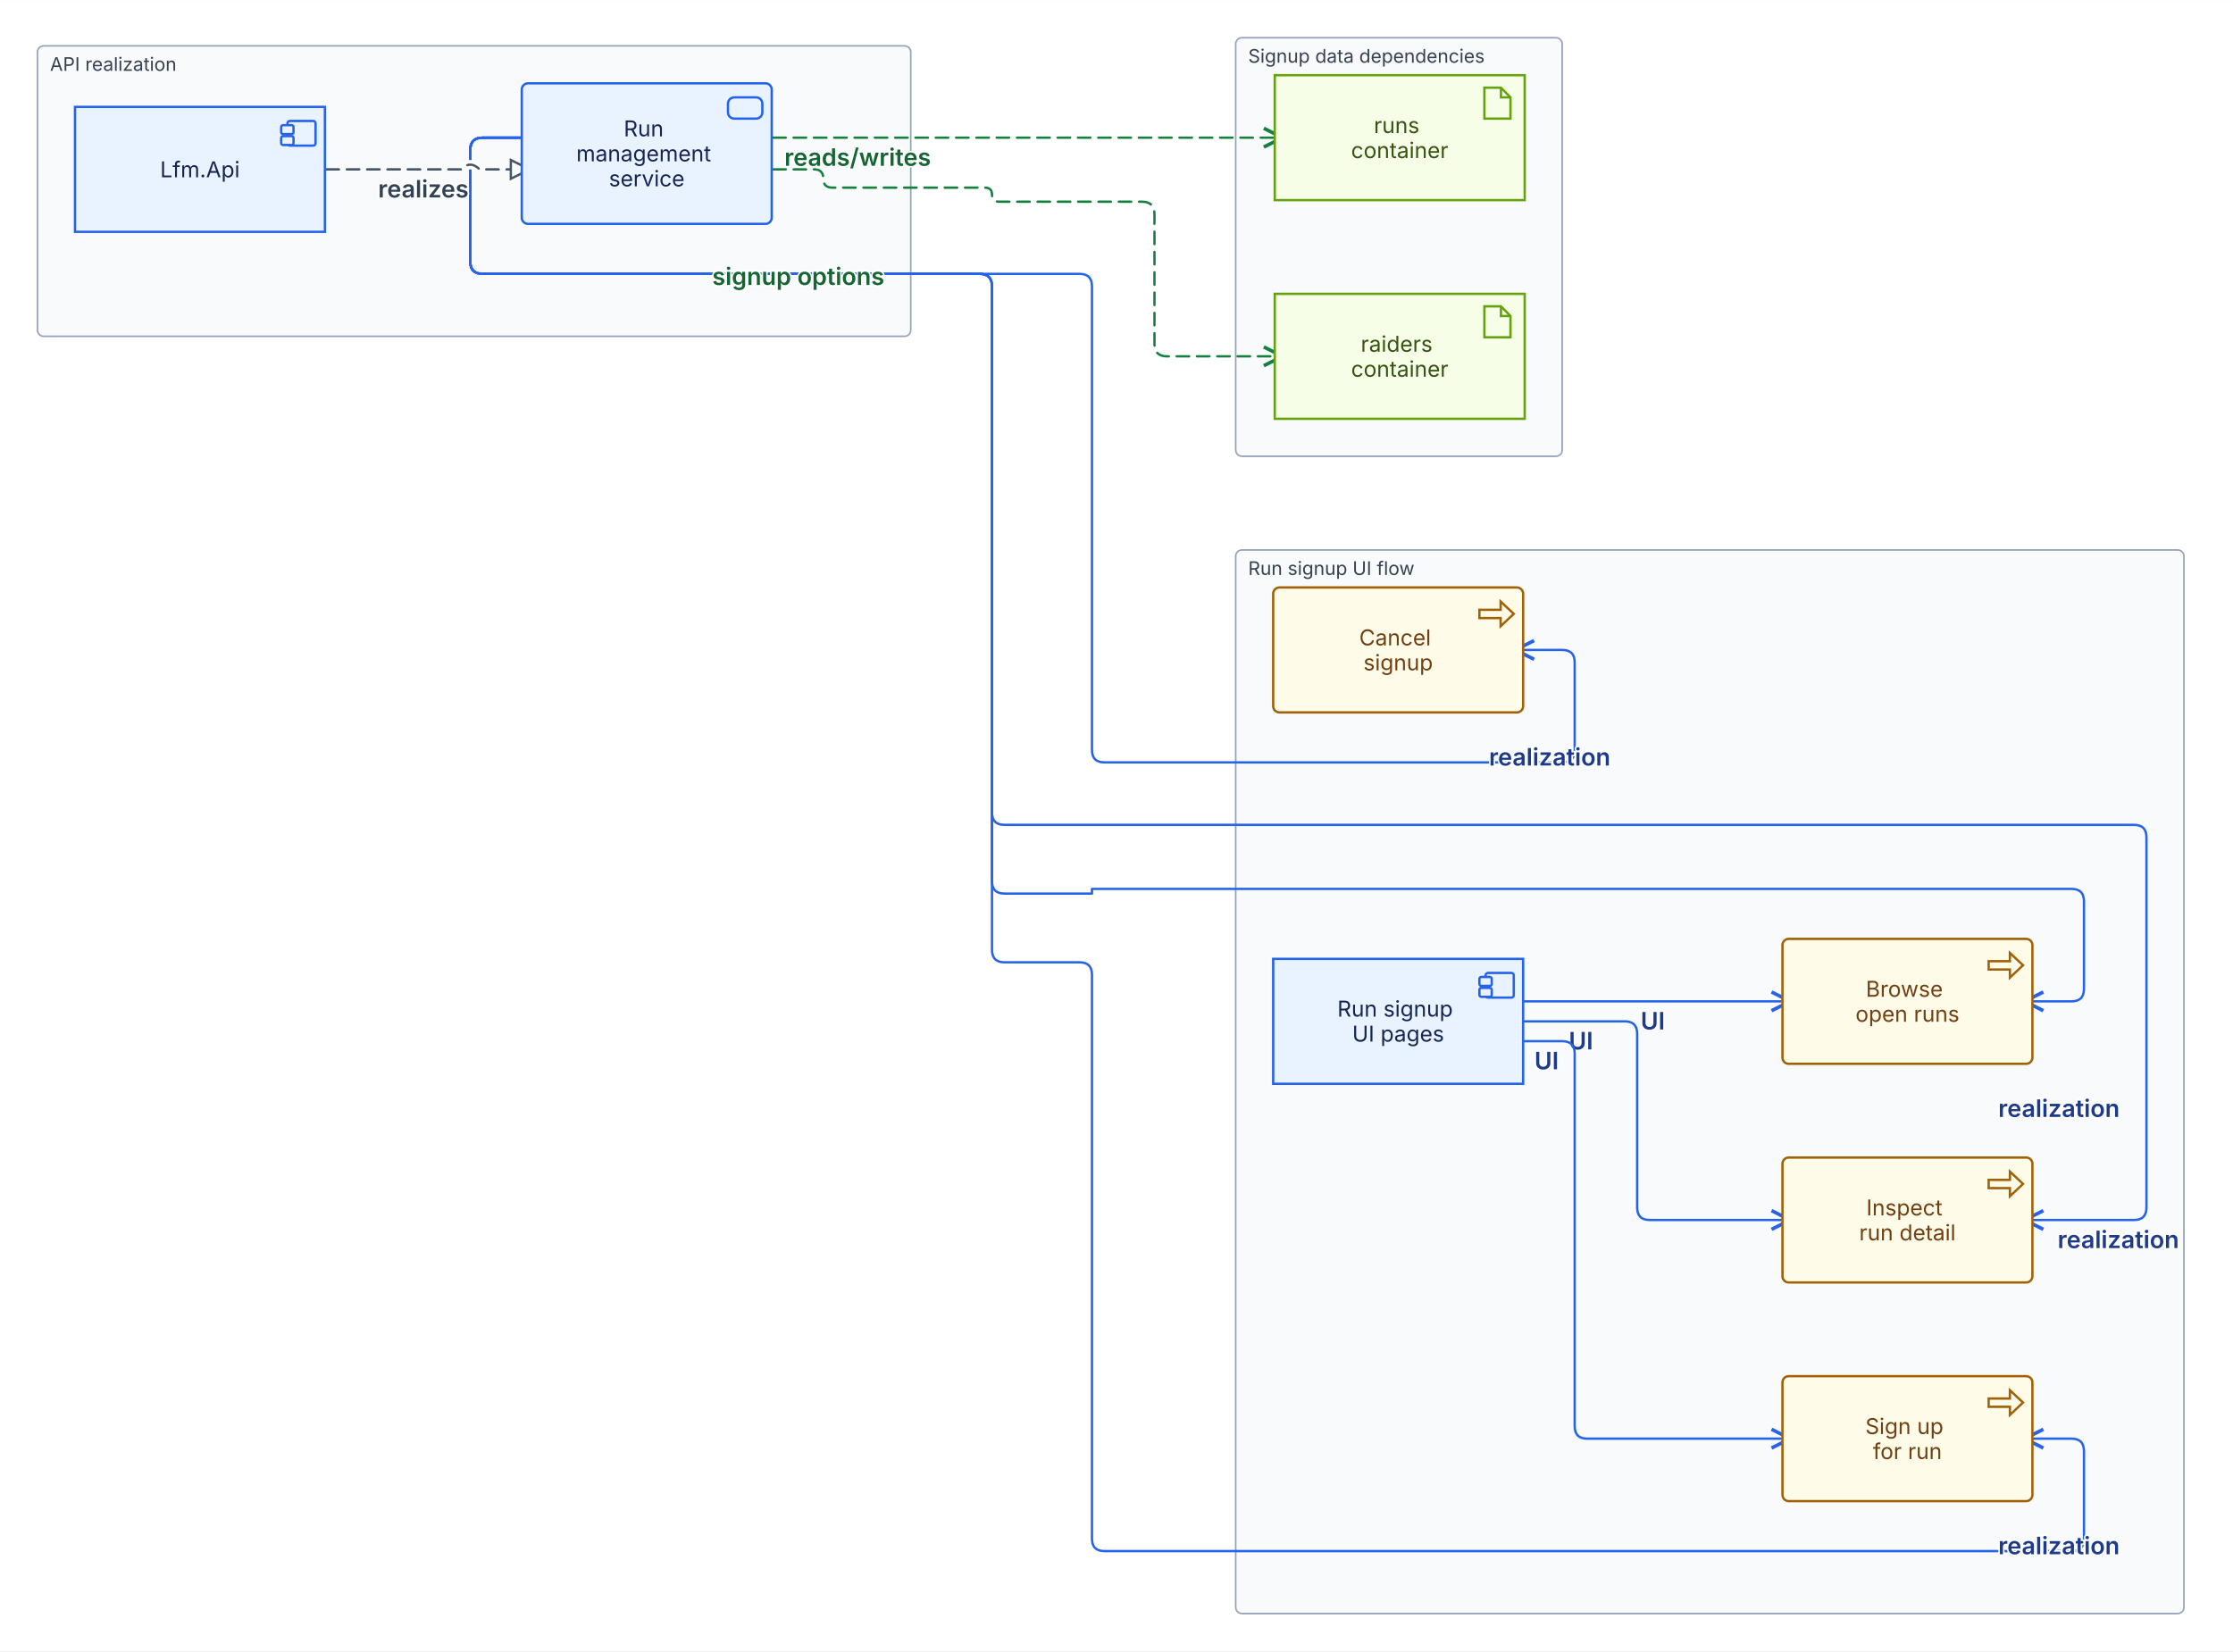
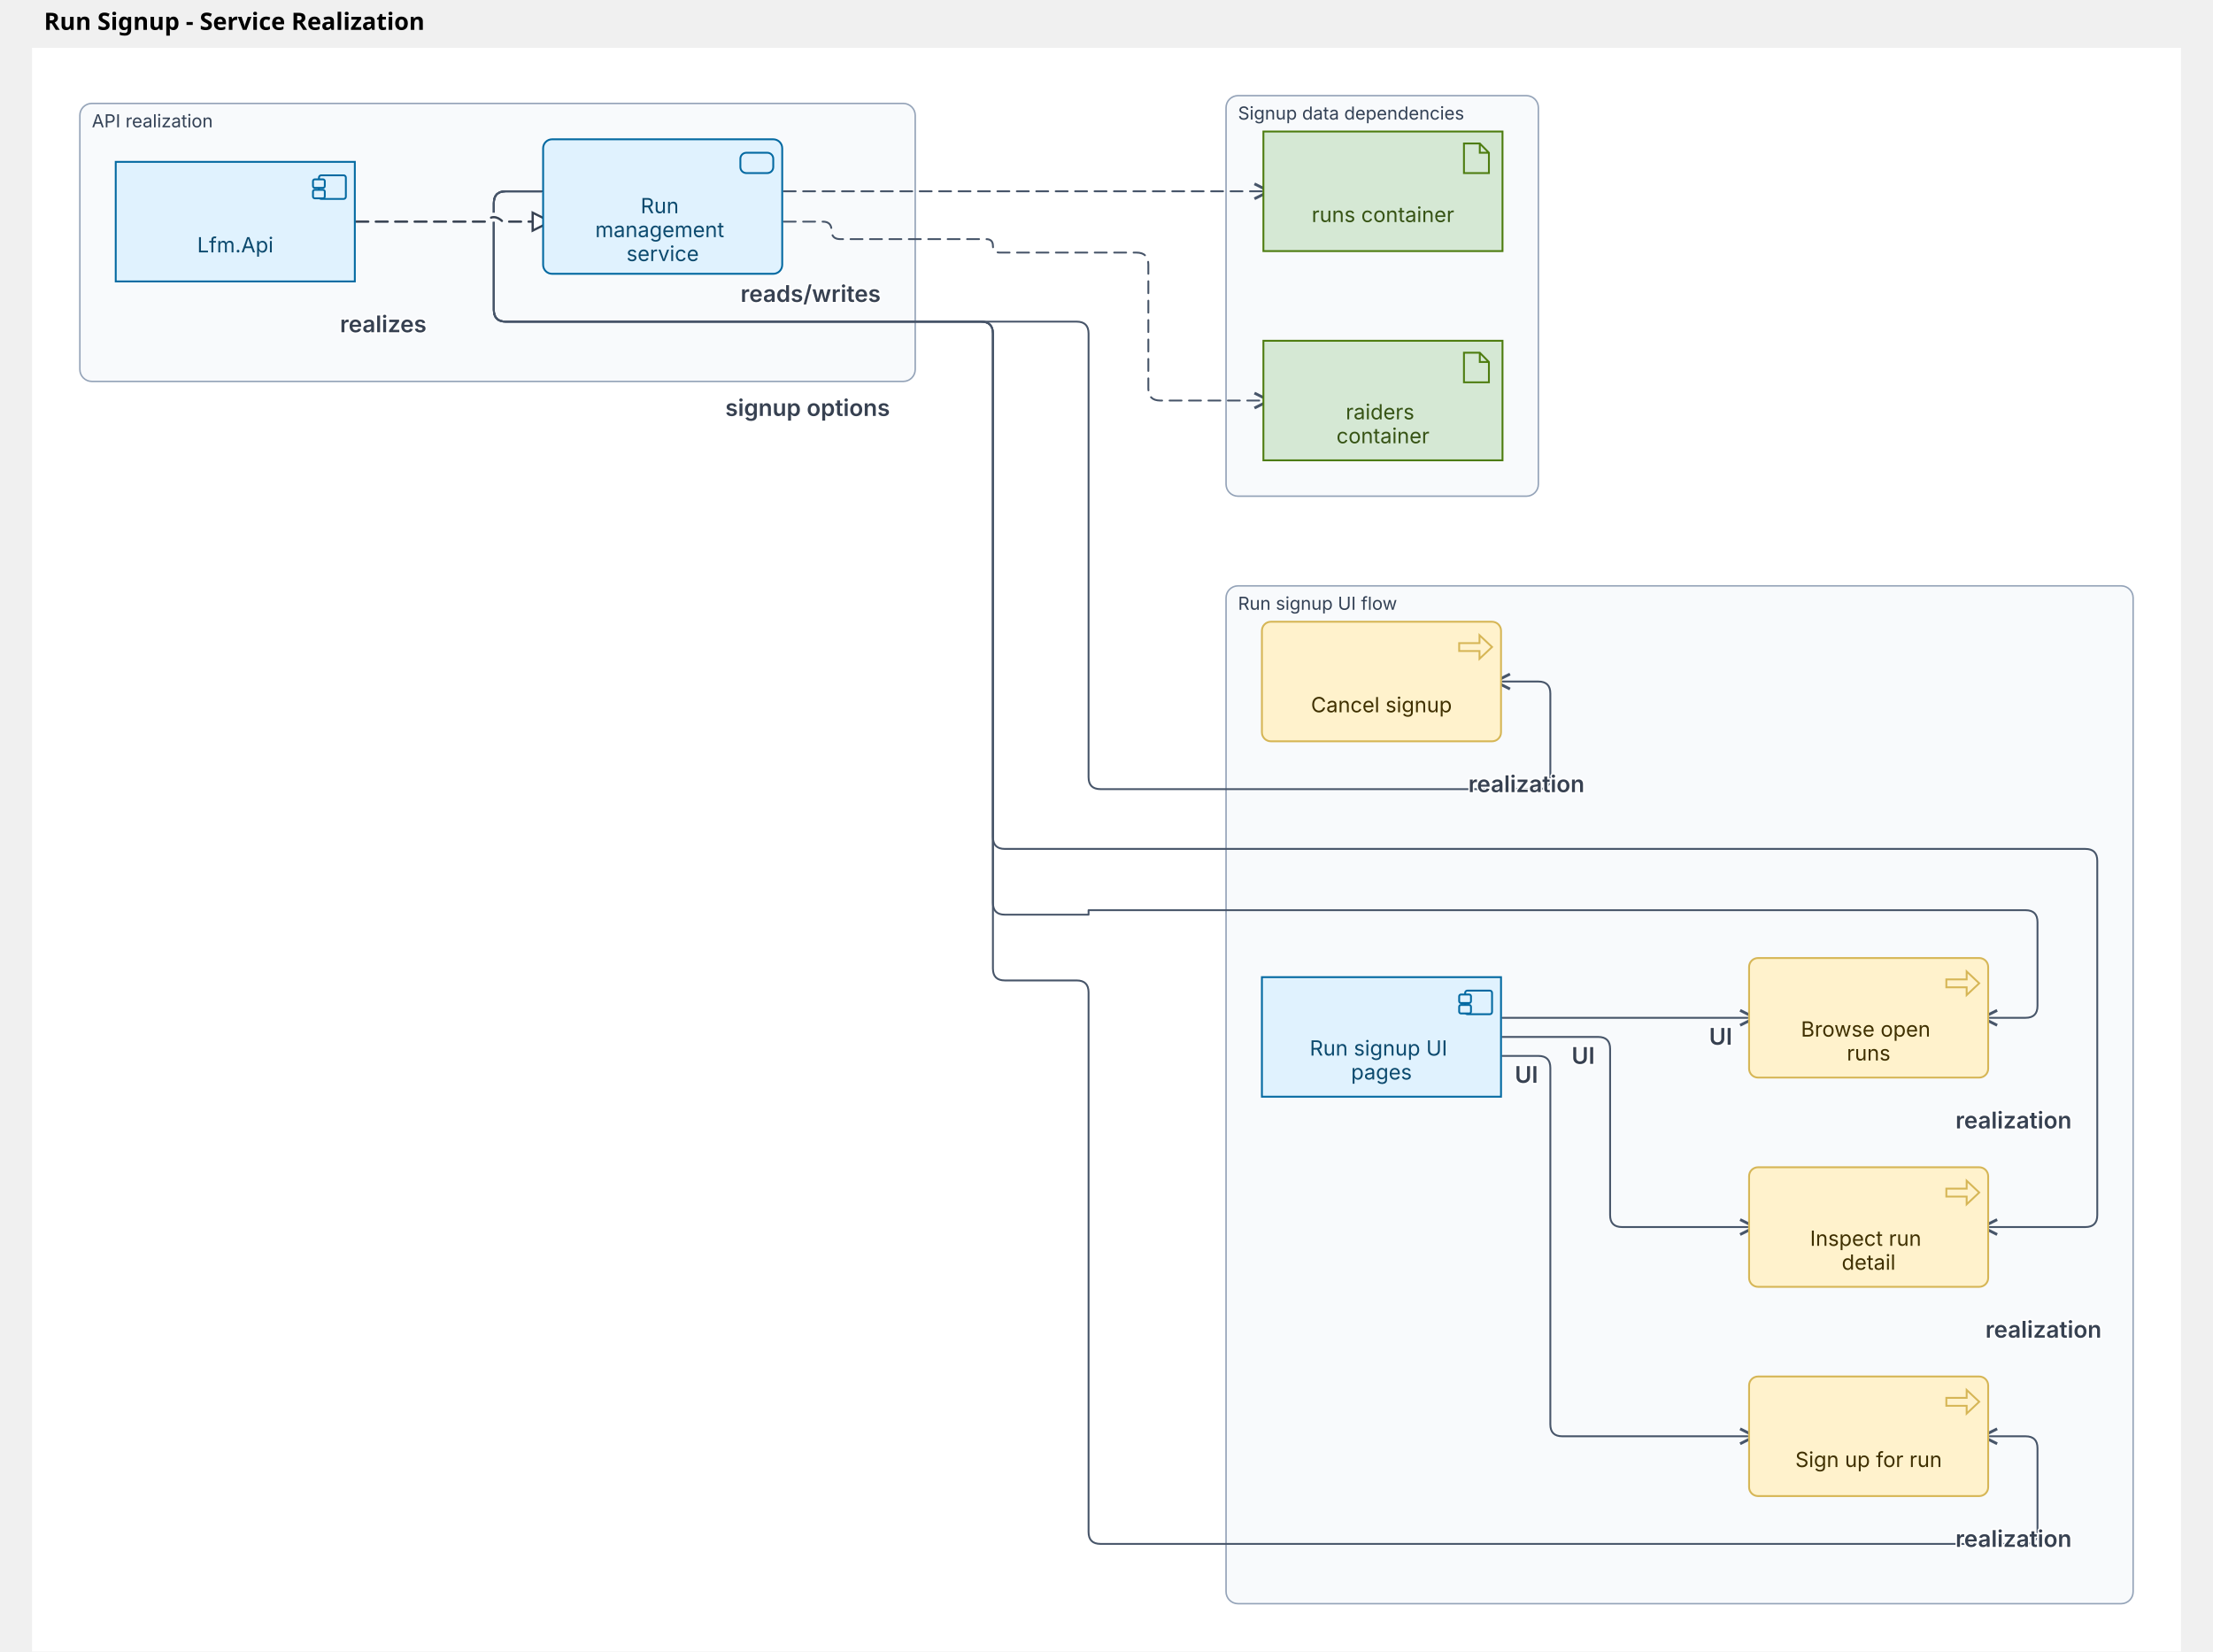
- <svg xmlns="http://www.w3.org/2000/svg" width="1429" height="1057" viewBox="-12.0 -12.0 1429.4 1057.0">
-   <rect x="-12.0" y="-12.0" width="1429.4" height="1057.0" fill="#ffffff" />
-   <style>g.dediren-edge-highlighted &gt; path{stroke:#1f6feb;stroke-width:3;}</style>
-   <g font-family="Inter, Arial, sans-serif" font-size="14">
+ <svg xmlns="http://www.w3.org/2000/svg" role="img" width="1438" height="1073" viewBox="-20 -52 1438 1105" data-arch-a11y="root" data-arch-a11y-viewbox="-20.0 -20.0 1438.0 1073.0">
+   <text data-arch-a11y="visible-title" x="-12" y="-32" font-family="sans-serif" font-size="16" font-weight="bold">Run Signup - Service Realization</text>
+   <rect x="-20.0" y="-20.0" width="1438.0" height="1073.0" fill="#ffffff" />
+   <g font-family="Inter, &quot;Liberation Sans&quot;, &quot;Noto Sans&quot;, Arial, &quot;Helvetica Neue&quot;, &quot;Segoe UI&quot;, sans-serif" font-size="14">
    <g data-dediren-group-id="run-signup-realization-ui-flow">
-       <rect x="779.0" y="340.0" width="607.0" height="681.0" rx="4" fill="#f8fafc" stroke="#94a3b8" stroke-width="1" />
-       <text x="787.0" y="356.0" fill="#374151" font-size="12">Run signup UI flow</text>
+       <rect x="779.0" y="340.0" width="607.0" height="681.0" rx="8" fill="#f8fafc" stroke="#94a3b8" stroke-width="1" />
+       <text x="787.0" y="356.0" fill="#334155" font-size="12">Run signup UI flow</text>
    </g>
    <g data-dediren-group-id="run-signup-realization-api-host">
-       <rect x="12.0" y="17.2" width="559.0" height="186.0" rx="4" fill="#f8fafc" stroke="#94a3b8" stroke-width="1" />
-       <text x="20.0" y="33.2" fill="#374151" font-size="12">API realization</text>
+       <rect x="12.0" y="17.2" width="559.0" height="186.0" rx="8" fill="#f8fafc" stroke="#94a3b8" stroke-width="1" />
+       <text x="20.0" y="33.2" fill="#334155" font-size="12">API realization</text>
    </g>
    <g data-dediren-group-id="run-signup-realization-data">
-       <rect x="779.0" y="12.0" width="209.0" height="268.0" rx="4" fill="#f8fafc" stroke="#94a3b8" stroke-width="1" />
-       <text x="787.0" y="28.0" fill="#374151" font-size="12">Signup data dependencies</text>
+       <rect x="779.0" y="12.0" width="209.0" height="268.0" rx="8" fill="#f8fafc" stroke="#94a3b8" stroke-width="1" />
+       <text x="787.0" y="28.0" fill="#334155" font-size="12">Signup data dependencies</text>
    </g>
-     <g data-dediren-edge-id="runs-ui-serves-browse" data-dediren-edge-source="runs-ui-entry" data-dediren-edge-target="browse-open-runs">
+     <g data-dediren-edge-id="runs-ui-serves-browse">
      <marker id="marker-end-runs-ui-serves-browse" data-dediren-edge-marker-end="open_arrow" markerWidth="10" markerHeight="10" refX="5" refY="5" orient="auto">
-         <path d="M 1 1 L 9 5 L 1 9" fill="none" stroke="#2563eb" stroke-width="1.5" />
+         <path d="M 1 1 L 9 5 L 1 9" fill="none" stroke="#475569" stroke-width="1.5" />
      </marker>
-       <path d="M 964.0 629.0 L 1128.0 629.0" fill="none" stroke="#2563eb" stroke-width="1.5" stroke-linecap="round" stroke-linejoin="round" marker-end="url(#marker-end-runs-ui-serves-browse)" />
-       <text x="1046.0" y="647.0" text-anchor="middle" fill="none" font-size="15.4" font-weight="600" stroke="#ffffff" stroke-width="2">UI</text>
-       <text x="1046.0" y="647.0" text-anchor="middle" fill="#1e3a8a" font-size="15.4" font-weight="600">UI</text>
+       <path d="M 964.0 629.0 L 1128.0 629.0" fill="none" stroke="#475569" stroke-width="1.25" stroke-linecap="round" stroke-linejoin="round" marker-end="url(#marker-end-runs-ui-serves-browse)" />
+       <text x="1110.0" y="647.0" text-anchor="middle" fill="none" font-size="15.4" font-weight="600" stroke="#ffffff" stroke-width="2">UI</text>
+       <text x="1110.0" y="647.0" text-anchor="middle" fill="#374151" font-size="15.4" font-weight="600">UI</text>
    </g>
-     <g data-dediren-edge-id="runs-ui-serves-inspect" data-dediren-edge-source="runs-ui-entry" data-dediren-edge-target="inspect-run-detail">
+     <g data-dediren-edge-id="runs-ui-serves-inspect">
      <marker id="marker-end-runs-ui-serves-inspect" data-dediren-edge-marker-end="open_arrow" markerWidth="10" markerHeight="10" refX="5" refY="5" orient="auto">
-         <path d="M 1 1 L 9 5 L 1 9" fill="none" stroke="#2563eb" stroke-width="1.5" />
+         <path d="M 1 1 L 9 5 L 1 9" fill="none" stroke="#475569" stroke-width="1.5" />
      </marker>
-       <path d="M 964.0 641.8 L 1028.0 641.8 Q 1036.0 641.8 1036.0 649.8 L 1036.0 761.0 Q 1036.0 769.0 1044.0 769.0 L 1128.0 769.0" fill="none" stroke="#2563eb" stroke-width="1.5" stroke-linecap="round" stroke-linejoin="round" marker-end="url(#marker-end-runs-ui-serves-inspect)" />
-       <text x="1000.0" y="659.8" text-anchor="middle" fill="none" font-size="15.4" font-weight="600" stroke="#ffffff" stroke-width="2">UI</text>
-       <text x="1000.0" y="659.8" text-anchor="middle" fill="#1e3a8a" font-size="15.4" font-weight="600">UI</text>
+       <path d="M 964.0 641.8 L 1028.0 641.8 Q 1036.0 641.8 1036.0 649.8 L 1036.0 761.0 Q 1036.0 769.0 1044.0 769.0 L 1128.0 769.0" fill="none" stroke="#475569" stroke-width="1.25" stroke-linecap="round" stroke-linejoin="round" marker-end="url(#marker-end-runs-ui-serves-inspect)" />
+       <text x="1018.0" y="659.8" text-anchor="middle" fill="none" font-size="15.4" font-weight="600" stroke="#ffffff" stroke-width="2">UI</text>
+       <text x="1018.0" y="659.8" text-anchor="middle" fill="#374151" font-size="15.4" font-weight="600">UI</text>
    </g>
-     <g data-dediren-edge-id="runs-ui-serves-signup" data-dediren-edge-source="runs-ui-entry" data-dediren-edge-target="sign-up-for-run">
+     <g data-dediren-edge-id="runs-ui-serves-signup">
      <marker id="marker-end-runs-ui-serves-signup" data-dediren-edge-marker-end="open_arrow" markerWidth="10" markerHeight="10" refX="5" refY="5" orient="auto">
-         <path d="M 1 1 L 9 5 L 1 9" fill="none" stroke="#2563eb" stroke-width="1.5" />
+         <path d="M 1 1 L 9 5 L 1 9" fill="none" stroke="#475569" stroke-width="1.5" />
      </marker>
-       <path d="M 964.0 654.5 L 988.0 654.5 Q 996.0 654.5 996.0 662.5 L 996.0 901.0 Q 996.0 909.0 1004.0 909.0 L 1128.0 909.0" fill="none" stroke="#2563eb" stroke-width="1.5" stroke-linecap="round" stroke-linejoin="round" marker-end="url(#marker-end-runs-ui-serves-signup)" />
-       <text x="978.0" y="672.5" text-anchor="middle" fill="none" font-size="15.4" font-weight="600" stroke="#ffffff" stroke-width="2">UI</text>
-       <text x="978.0" y="672.5" text-anchor="middle" fill="#1e3a8a" font-size="15.4" font-weight="600">UI</text>
+       <path d="M 964.0 654.5 L 988.0 654.5 Q 996.0 654.5 996.0 662.5 L 996.0 901.0 Q 996.0 909.0 1004.0 909.0 L 1128.0 909.0" fill="none" stroke="#475569" stroke-width="1.25" stroke-linecap="round" stroke-linejoin="round" marker-end="url(#marker-end-runs-ui-serves-signup)" />
+       <text x="980.0" y="672.5" text-anchor="middle" fill="none" font-size="15.4" font-weight="600" stroke="#ffffff" stroke-width="2">UI</text>
+       <text x="980.0" y="672.5" text-anchor="middle" fill="#374151" font-size="15.4" font-weight="600">UI</text>
    </g>
-     <g data-dediren-edge-id="run-service-serves-browse" data-dediren-edge-source="run-management-service" data-dediren-edge-target="browse-open-runs">
+     <g data-dediren-edge-id="run-service-serves-browse">
      <marker id="marker-end-run-service-serves-browse" data-dediren-edge-marker-end="open_arrow" markerWidth="10" markerHeight="10" refX="5" refY="5" orient="auto">
-         <path d="M 1 1 L 9 5 L 1 9" fill="none" stroke="#2563eb" stroke-width="1.5" />
+         <path d="M 1 1 L 9 5 L 1 9" fill="none" stroke="#475569" stroke-width="1.5" />
      </marker>
-       <path d="M 321.0 76.0 L 297.0 76.0 Q 289.0 76.0 289.0 84.0 L 289.0 155.2 Q 289.0 163.2 297.0 163.2 L 402.0 163.2 L 591.0 163.2 L 615.0 163.2 Q 623.0 163.2 623.0 171.2 L 623.0 552.0 Q 623.0 560.0 631.0 560.0 L 687.0 560.0 L 687.0 557.0 L 759.0 557.0 L 883.5 557.0 L 1068.0 557.0 L 1209.0 557.0 L 1314.0 557.0 Q 1322.0 557.0 1322.0 565.0 L 1322.0 621.0 Q 1322.0 629.0 1314.0 629.0 L 1290.0 629.0" fill="none" stroke="#2563eb" stroke-width="1.5" stroke-linecap="round" stroke-linejoin="round" marker-end="url(#marker-end-run-service-serves-browse)" />
+       <path d="M 321.0 76.0 L 297.0 76.0 Q 289.0 76.0 289.0 84.0 L 289.0 155.2 Q 289.0 163.2 297.0 163.2 L 402.0 163.2 L 591.0 163.2 L 615.0 163.2 Q 623.0 163.2 623.0 171.2 L 623.0 552.0 Q 623.0 560.0 631.0 560.0 L 687.0 560.0 L 687.0 557.0 L 759.0 557.0 L 883.5 557.0 L 1068.0 557.0 L 1209.0 557.0 L 1314.0 557.0 Q 1322.0 557.0 1322.0 565.0 L 1322.0 621.0 Q 1322.0 629.0 1314.0 629.0 L 1290.0 629.0" fill="none" stroke="#475569" stroke-width="1.25" stroke-linecap="round" stroke-linejoin="round" marker-end="url(#marker-end-run-service-serves-browse)" />
      <text x="1306.0" y="703.0" text-anchor="middle" fill="none" font-size="15.4" font-weight="600" stroke="#ffffff" stroke-width="2">realization</text>
-       <text x="1306.0" y="703.0" text-anchor="middle" fill="#1e3a8a" font-size="15.4" font-weight="600">realization</text>
+       <text x="1306.0" y="703.0" text-anchor="middle" fill="#374151" font-size="15.4" font-weight="600">realization</text>
    </g>
-     <g data-dediren-edge-id="run-service-serves-inspect" data-dediren-edge-source="run-management-service" data-dediren-edge-target="inspect-run-detail">
+     <g data-dediren-edge-id="run-service-serves-inspect">
      <marker id="marker-end-run-service-serves-inspect" data-dediren-edge-marker-end="open_arrow" markerWidth="10" markerHeight="10" refX="5" refY="5" orient="auto">
-         <path d="M 1 1 L 9 5 L 1 9" fill="none" stroke="#2563eb" stroke-width="1.5" />
+         <path d="M 1 1 L 9 5 L 1 9" fill="none" stroke="#475569" stroke-width="1.5" />
      </marker>
-       <path d="M 321.0 76.0 L 297.0 76.0 Q 289.0 76.0 289.0 84.0 L 289.0 155.2 Q 289.0 163.2 297.0 163.2 L 402.0 163.2 L 591.0 163.2 L 615.0 163.2 Q 623.0 163.2 623.0 171.2 L 623.0 508.0 Q 623.0 516.0 631.0 516.0 L 759.0 516.0 L 883.5 516.0 L 1068.0 516.0 L 1209.0 516.0 L 1354.0 516.0 Q 1362.0 516.0 1362.0 524.0 L 1362.0 761.0 Q 1362.0 769.0 1354.0 769.0 L 1290.0 769.0" fill="none" stroke="#2563eb" stroke-width="1.5" stroke-linecap="round" stroke-linejoin="round" marker-end="url(#marker-end-run-service-serves-inspect)" />
-       <text x="1344.0" y="787.0" text-anchor="middle" fill="none" font-size="15.4" font-weight="600" stroke="#ffffff" stroke-width="2">realization</text>
-       <text x="1344.0" y="787.0" text-anchor="middle" fill="#1e3a8a" font-size="15.4" font-weight="600">realization</text>
+       <path d="M 321.0 76.0 L 297.0 76.0 Q 289.0 76.0 289.0 84.0 L 289.0 155.2 Q 289.0 163.2 297.0 163.2 L 402.0 163.2 L 591.0 163.2 L 615.0 163.2 Q 623.0 163.2 623.0 171.2 L 623.0 508.0 Q 623.0 516.0 631.0 516.0 L 759.0 516.0 L 883.5 516.0 L 1068.0 516.0 L 1209.0 516.0 L 1354.0 516.0 Q 1362.0 516.0 1362.0 524.0 L 1362.0 761.0 Q 1362.0 769.0 1354.0 769.0 L 1290.0 769.0" fill="none" stroke="#475569" stroke-width="1.25" stroke-linecap="round" stroke-linejoin="round" marker-end="url(#marker-end-run-service-serves-inspect)" />
+       <text x="1326.0" y="843.0" text-anchor="middle" fill="none" font-size="15.4" font-weight="600" stroke="#ffffff" stroke-width="2">realization</text>
+       <text x="1326.0" y="843.0" text-anchor="middle" fill="#374151" font-size="15.4" font-weight="600">realization</text>
    </g>
-     <g data-dediren-edge-id="run-service-serves-signup" data-dediren-edge-source="run-management-service" data-dediren-edge-target="sign-up-for-run">
+     <g data-dediren-edge-id="run-service-serves-signup">
      <marker id="marker-end-run-service-serves-signup" data-dediren-edge-marker-end="open_arrow" markerWidth="10" markerHeight="10" refX="5" refY="5" orient="auto">
-         <path d="M 1 1 L 9 5 L 1 9" fill="none" stroke="#2563eb" stroke-width="1.5" />
+         <path d="M 1 1 L 9 5 L 1 9" fill="none" stroke="#475569" stroke-width="1.5" />
      </marker>
-       <path d="M 321.0 76.0 L 297.0 76.0 Q 289.0 76.0 289.0 84.0 L 289.0 155.2 Q 289.0 163.2 297.0 163.2 L 402.0 163.2 L 591.0 163.2 L 615.0 163.2 Q 623.0 163.2 623.0 171.2 L 623.0 596.0 Q 623.0 604.0 631.0 604.0 L 679.0 604.0 Q 687.0 604.0 687.0 612.0 L 687.0 973.0 Q 687.0 981.0 695.0 981.0 L 759.0 981.0 L 883.5 981.0 L 1068.0 981.0 L 1209.0 981.0 L 1314.0 981.0 Q 1322.0 981.0 1322.0 973.0 L 1322.0 917.0 Q 1322.0 909.0 1314.0 909.0 L 1290.0 909.0" fill="none" stroke="#2563eb" stroke-width="1.5" stroke-linecap="round" stroke-linejoin="round" marker-end="url(#marker-end-run-service-serves-signup)" />
+       <path d="M 321.0 76.0 L 297.0 76.0 Q 289.0 76.0 289.0 84.0 L 289.0 155.2 Q 289.0 163.2 297.0 163.2 L 402.0 163.2 L 591.0 163.2 L 615.0 163.2 Q 623.0 163.2 623.0 171.2 L 623.0 596.0 Q 623.0 604.0 631.0 604.0 L 679.0 604.0 Q 687.0 604.0 687.0 612.0 L 687.0 973.0 Q 687.0 981.0 695.0 981.0 L 759.0 981.0 L 883.5 981.0 L 1068.0 981.0 L 1209.0 981.0 L 1314.0 981.0 Q 1322.0 981.0 1322.0 973.0 L 1322.0 917.0 Q 1322.0 909.0 1314.0 909.0 L 1290.0 909.0" fill="none" stroke="#475569" stroke-width="1.25" stroke-linecap="round" stroke-linejoin="round" marker-end="url(#marker-end-run-service-serves-signup)" />
      <text x="1306.0" y="983.0" text-anchor="middle" fill="none" font-size="15.4" font-weight="600" stroke="#ffffff" stroke-width="2">realization</text>
-       <text x="1306.0" y="983.0" text-anchor="middle" fill="#1e3a8a" font-size="15.4" font-weight="600">realization</text>
+       <text x="1306.0" y="983.0" text-anchor="middle" fill="#374151" font-size="15.4" font-weight="600">realization</text>
    </g>
-     <g data-dediren-edge-id="run-service-serves-cancel" data-dediren-edge-source="run-management-service" data-dediren-edge-target="cancel-signup">
+     <g data-dediren-edge-id="run-service-serves-cancel">
      <marker id="marker-end-run-service-serves-cancel" data-dediren-edge-marker-end="open_arrow" markerWidth="10" markerHeight="10" refX="5" refY="5" orient="auto">
-         <path d="M 1 1 L 9 5 L 1 9" fill="none" stroke="#2563eb" stroke-width="1.5" />
+         <path d="M 1 1 L 9 5 L 1 9" fill="none" stroke="#475569" stroke-width="1.5" />
      </marker>
-       <path d="M 321.0 76.0 L 297.0 76.0 Q 289.0 76.0 289.0 84.0 L 289.0 155.2 Q 289.0 163.2 297.0 163.2 L 402.0 163.2 L 591.0 163.2 L 679.0 163.2 Q 687.0 163.2 687.0 171.2 L 687.0 468.0 Q 687.0 476.0 695.0 476.0 L 759.0 476.0 L 883.5 476.0 L 988.0 476.0 Q 996.0 476.0 996.0 468.0 L 996.0 412.0 Q 996.0 404.0 988.0 404.0 L 964.0 404.0" fill="none" stroke="#2563eb" stroke-width="1.5" stroke-linecap="round" stroke-linejoin="round" marker-end="url(#marker-end-run-service-serves-cancel)" />
+       <path d="M 321.0 76.0 L 297.0 76.0 Q 289.0 76.0 289.0 84.0 L 289.0 155.2 Q 289.0 163.2 297.0 163.2 L 402.0 163.2 L 591.0 163.2 L 679.0 163.2 Q 687.0 163.2 687.0 171.2 L 687.0 468.0 Q 687.0 476.0 695.0 476.0 L 759.0 476.0 L 883.5 476.0 L 988.0 476.0 Q 996.0 476.0 996.0 468.0 L 996.0 412.0 Q 996.0 404.0 988.0 404.0 L 964.0 404.0" fill="none" stroke="#475569" stroke-width="1.25" stroke-linecap="round" stroke-linejoin="round" marker-end="url(#marker-end-run-service-serves-cancel)" />
      <text x="980.0" y="478.0" text-anchor="middle" fill="none" font-size="15.4" font-weight="600" stroke="#ffffff" stroke-width="2">realization</text>
-       <text x="980.0" y="478.0" text-anchor="middle" fill="#1e3a8a" font-size="15.4" font-weight="600">realization</text>
+       <text x="980.0" y="478.0" text-anchor="middle" fill="#374151" font-size="15.4" font-weight="600">realization</text>
    </g>
-     <g data-dediren-edge-id="api-realizes-run-service" data-dediren-edge-source="lfm-api" data-dediren-edge-target="run-management-service">
+     <g data-dediren-edge-id="api-realizes-run-service">
      <marker id="marker-end-api-realizes-run-service" data-dediren-edge-marker-end="hollow_triangle" markerWidth="10" markerHeight="10" refX="5" refY="5" orient="auto">
-         <path d="M 1 1 L 9 5 L 1 9 Z" fill="#ffffff" stroke="#475569" stroke-width="1" />
+         <path d="M 1 1 L 9 5 L 1 9 Z" fill="#ffffff" stroke="#374151" stroke-width="1" />
      </marker>
      <g data-dediren-line-jump-masks="api-realizes-run-service">
-         <path d="M 283.0 96.3 Q 289.0 90.3 295.0 96.3" fill="none" stroke="#ffffff" stroke-width="6" />
+         <path d="M 283.0 96.3 Q 289.0 90.3 295.0 96.3" fill="none" stroke="#f8fafc" stroke-width="6" />
      </g>
-       <path d="M 197.0 96.3 L 283.0 96.3 Q 289.0 90.3 295.0 96.3 L 321.0 96.3" fill="none" stroke="#475569" stroke-width="1.5" stroke-linecap="round" stroke-linejoin="round" stroke-dasharray="8 5" marker-end="url(#marker-end-api-realizes-run-service)" />
-       <text x="259.0" y="114.3" text-anchor="middle" fill="none" font-size="15.4" font-weight="600" stroke="#ffffff" stroke-width="2">realizes</text>
-       <text x="259.0" y="114.3" text-anchor="middle" fill="#334155" font-size="15.4" font-weight="600">realizes</text>
+       <path d="M 197.0 96.3 L 283.0 96.3 Q 289.0 90.3 295.0 96.3 L 321.0 96.3" fill="none" stroke="#374151" stroke-width="1.5" stroke-linecap="round" stroke-linejoin="round" stroke-dasharray="8 5" marker-end="url(#marker-end-api-realizes-run-service)" />
+       <text x="215.0" y="170.3" text-anchor="middle" fill="none" font-size="15.4" font-weight="600" stroke="#ffffff" stroke-width="2">realizes</text>
+       <text x="215.0" y="170.3" text-anchor="middle" fill="#374151" font-size="15.4" font-weight="600">realizes</text>
    </g>
-     <g data-dediren-edge-id="run-service-accesses-runs" data-dediren-edge-source="run-management-service" data-dediren-edge-target="cosmos-runs">
+     <g data-dediren-edge-id="run-service-accesses-runs">
      <marker id="marker-end-run-service-accesses-runs" data-dediren-edge-marker-end="open_arrow" markerWidth="10" markerHeight="10" refX="5" refY="5" orient="auto">
-         <path d="M 1 1 L 9 5 L 1 9" fill="none" stroke="#15803d" stroke-width="1.5" />
+         <path d="M 1 1 L 9 5 L 1 9" fill="none" stroke="#475569" stroke-width="1.5" />
      </marker>
-       <path d="M 483.0 76.0 L 591.0 76.0 L 759.0 76.0 L 803.0 76.0" fill="none" stroke="#15803d" stroke-width="1.5" stroke-linecap="round" stroke-linejoin="round" stroke-dasharray="8 5" marker-end="url(#marker-end-run-service-accesses-runs)" />
-       <text x="537.0" y="94.0" text-anchor="middle" fill="none" font-size="15.4" font-weight="600" stroke="#ffffff" stroke-width="2">reads/writes</text>
-       <text x="537.0" y="94.0" text-anchor="middle" fill="#166534" font-size="15.4" font-weight="600">reads/writes</text>
+       <path d="M 483.0 76.0 L 591.0 76.0 L 759.0 76.0 L 803.0 76.0" fill="none" stroke="#475569" stroke-width="1.25" stroke-linecap="round" stroke-linejoin="round" stroke-dasharray="8 5" marker-end="url(#marker-end-run-service-accesses-runs)" />
+       <text x="501.0" y="150.0" text-anchor="middle" fill="none" font-size="15.4" font-weight="600" stroke="#ffffff" stroke-width="2">reads/writes</text>
+       <text x="501.0" y="150.0" text-anchor="middle" fill="#374151" font-size="15.4" font-weight="600">reads/writes</text>
    </g>
-     <g data-dediren-edge-id="run-service-accesses-raiders" data-dediren-edge-source="run-management-service" data-dediren-edge-target="cosmos-raiders">
+     <g data-dediren-edge-id="run-service-accesses-raiders">
      <marker id="marker-end-run-service-accesses-raiders" data-dediren-edge-marker-end="open_arrow" markerWidth="10" markerHeight="10" refX="5" refY="5" orient="auto">
-         <path d="M 1 1 L 9 5 L 1 9" fill="none" stroke="#15803d" stroke-width="1.5" />
+         <path d="M 1 1 L 9 5 L 1 9" fill="none" stroke="#475569" stroke-width="1.5" />
      </marker>
-       <path d="M 483.0 96.3 L 509.2 96.3 Q 515.0 96.3 515.0 102.2 L 515.0 102.2 Q 515.0 108.0 520.8 108.0 L 591.0 108.0 L 618.5 108.0 Q 623.0 108.0 623.0 112.5 L 623.0 112.5 Q 623.0 117.0 627.5 117.0 L 719.0 117.0 Q 727.0 117.0 727.0 125.0 L 727.0 208.0 Q 727.0 216.0 735.0 216.0 L 759.0 216.0 L 803.0 216.0" fill="none" stroke="#15803d" stroke-width="1.5" stroke-linecap="round" stroke-linejoin="round" stroke-dasharray="8 5" marker-end="url(#marker-end-run-service-accesses-raiders)" />
-       <text x="499.0" y="170.3" text-anchor="middle" fill="none" font-size="15.4" font-weight="600" stroke="#ffffff" stroke-width="2">signup options</text>
-       <text x="499.0" y="170.3" text-anchor="middle" fill="#166534" font-size="15.4" font-weight="600">signup options</text>
+       <path d="M 483.0 96.3 L 509.2 96.3 Q 515.0 96.3 515.0 102.2 L 515.0 102.2 Q 515.0 108.0 520.8 108.0 L 591.0 108.0 L 618.5 108.0 Q 623.0 108.0 623.0 112.5 L 623.0 112.5 Q 623.0 117.0 627.5 117.0 L 719.0 117.0 Q 727.0 117.0 727.0 125.0 L 727.0 208.0 Q 727.0 216.0 735.0 216.0 L 759.0 216.0 L 803.0 216.0" fill="none" stroke="#475569" stroke-width="1.25" stroke-linecap="round" stroke-linejoin="round" stroke-dasharray="8 5" marker-end="url(#marker-end-run-service-accesses-raiders)" />
+       <text x="499.0" y="226.3" text-anchor="middle" fill="none" font-size="15.4" font-weight="600" stroke="#ffffff" stroke-width="2">signup options</text>
+       <text x="499.0" y="226.3" text-anchor="middle" fill="#374151" font-size="15.4" font-weight="600">signup options</text>
    </g>
    <g data-dediren-node-id="browse-open-runs">
-       <rect data-dediren-node-shape="archimate_rounded_rectangle" x="1129.0" y="589.0" width="160.0" height="80.0" rx="4" fill="#fefce8" stroke="#a16207" stroke-width="1.5" />
+       <rect data-dediren-node-shape="archimate_rounded_rectangle" x="1129.0" y="589.0" width="160.0" height="80.0" rx="6" fill="#fff2cc" stroke="#d6b656" stroke-width="1.25" />
      <g data-dediren-node-decorator="archimate_business_process" data-dediren-icon-kind="process" data-dediren-icon-size="22">
-         <path data-dediren-icon-part="process-arrow" d="M 1261.0 603.3 L 1274.6 603.3 L 1274.6 598.0 L 1283.0 605.9 L 1274.6 613.8 L 1274.6 608.6 L 1261.0 608.6 Z" fill="#fefce8" stroke="#a16207" stroke-width="1.5" />
+         <path data-dediren-icon-part="process-arrow" d="M 1261.0 603.3 L 1274.6 603.3 L 1274.6 598.0 L 1283.0 605.9 L 1274.6 613.8 L 1274.6 608.6 L 1261.0 608.6 Z" fill="#fff2cc" stroke="#d6b656" stroke-width="1.25" />
      </g>
-       <text x="1209.0" y="621.0" text-anchor="middle" dominant-baseline="middle" fill="#713f12" font-size="14.0">
-         <tspan x="1209.0" dy="0">Browse</tspan>
-         <tspan x="1209.0" dy="16.0">open runs</tspan>
+       <text x="1209.0" y="636.5" text-anchor="middle" dominant-baseline="middle" fill="#3f3000" font-size="14.0">
+         <tspan x="1209.0" dy="0" textLength="81.7" lengthAdjust="spacing">Browse open</tspan>
+         <tspan x="1209.0" dy="16.0" textLength="27.2" lengthAdjust="spacing">runs</tspan>
      </text>
    </g>
    <g data-dediren-node-id="inspect-run-detail">
-       <rect data-dediren-node-shape="archimate_rounded_rectangle" x="1129.0" y="729.0" width="160.0" height="80.0" rx="4" fill="#fefce8" stroke="#a16207" stroke-width="1.5" />
+       <rect data-dediren-node-shape="archimate_rounded_rectangle" x="1129.0" y="729.0" width="160.0" height="80.0" rx="6" fill="#fff2cc" stroke="#d6b656" stroke-width="1.25" />
      <g data-dediren-node-decorator="archimate_business_process" data-dediren-icon-kind="process" data-dediren-icon-size="22">
-         <path data-dediren-icon-part="process-arrow" d="M 1261.0 743.3 L 1274.6 743.3 L 1274.6 738.0 L 1283.0 745.9 L 1274.6 753.8 L 1274.6 748.6 L 1261.0 748.6 Z" fill="#fefce8" stroke="#a16207" stroke-width="1.5" />
+         <path data-dediren-icon-part="process-arrow" d="M 1261.0 743.3 L 1274.6 743.3 L 1274.6 738.0 L 1283.0 745.9 L 1274.6 753.8 L 1274.6 748.6 L 1261.0 748.6 Z" fill="#fff2cc" stroke="#d6b656" stroke-width="1.25" />
      </g>
-       <text x="1209.0" y="761.0" text-anchor="middle" dominant-baseline="middle" fill="#713f12" font-size="14.0">
-         <tspan x="1209.0" dy="0">Inspect</tspan>
-         <tspan x="1209.0" dy="16.0">run detail</tspan>
+       <text x="1209.0" y="776.5" text-anchor="middle" dominant-baseline="middle" fill="#3f3000" font-size="14.0">
+         <tspan x="1209.0" dy="0" textLength="69.2" lengthAdjust="spacing">Inspect run</tspan>
+         <tspan x="1209.0" dy="16.0" textLength="33.4" lengthAdjust="spacing">detail</tspan>
      </text>
    </g>
    <g data-dediren-node-id="sign-up-for-run">
-       <rect data-dediren-node-shape="archimate_rounded_rectangle" x="1129.0" y="869.0" width="160.0" height="80.0" rx="4" fill="#fefce8" stroke="#a16207" stroke-width="1.5" />
+       <rect data-dediren-node-shape="archimate_rounded_rectangle" x="1129.0" y="869.0" width="160.0" height="80.0" rx="6" fill="#fff2cc" stroke="#d6b656" stroke-width="1.25" />
      <g data-dediren-node-decorator="archimate_business_process" data-dediren-icon-kind="process" data-dediren-icon-size="22">
-         <path data-dediren-icon-part="process-arrow" d="M 1261.0 883.3 L 1274.6 883.3 L 1274.6 878.0 L 1283.0 885.9 L 1274.6 893.8 L 1274.6 888.6 L 1261.0 888.6 Z" fill="#fefce8" stroke="#a16207" stroke-width="1.5" />
+         <path data-dediren-icon-part="process-arrow" d="M 1261.0 883.3 L 1274.6 883.3 L 1274.6 878.0 L 1283.0 885.9 L 1274.6 893.8 L 1274.6 888.6 L 1261.0 888.6 Z" fill="#fff2cc" stroke="#d6b656" stroke-width="1.25" />
      </g>
-       <text x="1209.0" y="901.0" text-anchor="middle" dominant-baseline="middle" fill="#713f12" font-size="14.0">
-         <tspan x="1209.0" dy="0">Sign up</tspan>
-         <tspan x="1209.0" dy="16.0">for run</tspan>
-       </text>
+       <text x="1209.0" y="924.5" text-anchor="middle" dominant-baseline="middle" fill="#3f3000" font-size="14.0" textLength="91.8" lengthAdjust="spacing">Sign up for run</text>
    </g>
    <g data-dediren-node-id="cancel-signup">
-       <rect data-dediren-node-shape="archimate_rounded_rectangle" x="803.0" y="364.0" width="160.0" height="80.0" rx="4" fill="#fefce8" stroke="#a16207" stroke-width="1.5" />
+       <rect data-dediren-node-shape="archimate_rounded_rectangle" x="803.0" y="364.0" width="160.0" height="80.0" rx="6" fill="#fff2cc" stroke="#d6b656" stroke-width="1.25" />
      <g data-dediren-node-decorator="archimate_business_process" data-dediren-icon-kind="process" data-dediren-icon-size="22">
-         <path data-dediren-icon-part="process-arrow" d="M 935.0 378.3 L 948.6 378.3 L 948.6 373.0 L 957.0 380.9 L 948.6 388.8 L 948.6 383.6 L 935.0 383.6 Z" fill="#fefce8" stroke="#a16207" stroke-width="1.5" />
+         <path data-dediren-icon-part="process-arrow" d="M 935.0 378.3 L 948.6 378.3 L 948.6 373.0 L 957.0 380.9 L 948.6 388.8 L 948.6 383.6 L 935.0 383.6 Z" fill="#fff2cc" stroke="#d6b656" stroke-width="1.25" />
      </g>
-       <text x="883.0" y="396.0" text-anchor="middle" dominant-baseline="middle" fill="#713f12" font-size="14.0">
-         <tspan x="883.0" dy="0">Cancel</tspan>
-         <tspan x="883.0" dy="16.0">signup</tspan>
-       </text>
+       <text x="883.0" y="419.5" text-anchor="middle" dominant-baseline="middle" fill="#3f3000" font-size="14.0" textLength="88.7" lengthAdjust="spacing">Cancel signup</text>
    </g>
    <g data-dediren-node-id="runs-ui-entry">
-       <rect data-dediren-node-shape="archimate_rectangle" x="803.0" y="601.8" width="160.0" height="80.0" rx="0" fill="#e8f3ff" stroke="#2563eb" stroke-width="1.5" />
+       <rect data-dediren-node-shape="archimate_rectangle" x="803.0" y="601.8" width="160.0" height="80.0" rx="0" fill="#e0f2fe" stroke="#0369a1" stroke-width="1.25" />
      <g data-dediren-node-decorator="archimate_application_component" data-dediren-icon-kind="component" data-dediren-icon-size="22">
-         <rect x="939.0" y="610.8" width="18.0" height="15.8" rx="1.5" fill="#e8f3ff" stroke="#2563eb" stroke-width="1.5" />
-         <rect x="935.0" y="613.4" width="7.9" height="5.7" rx="1.2" fill="#e8f3ff" stroke="#2563eb" stroke-width="1.5" />
-         <rect x="935.0" y="620.4" width="7.9" height="5.7" rx="1.2" fill="#e8f3ff" stroke="#2563eb" stroke-width="1.5" />
+         <rect x="939.0" y="610.8" width="18.0" height="15.8" rx="1.5" fill="#e0f2fe" stroke="#0369a1" stroke-width="1.25" />
+         <rect x="935.0" y="613.4" width="7.9" height="5.7" rx="1.2" fill="#e0f2fe" stroke="#0369a1" stroke-width="1.25" />
+         <rect x="935.0" y="620.4" width="7.9" height="5.7" rx="1.2" fill="#e0f2fe" stroke="#0369a1" stroke-width="1.25" />
      </g>
-       <text x="883.0" y="633.7" text-anchor="middle" dominant-baseline="middle" fill="#172554" font-size="14.0">
-         <tspan x="883.0" dy="0">Run signup</tspan>
-         <tspan x="883.0" dy="16.0">UI pages</tspan>
+       <text x="883.0" y="649.2" text-anchor="middle" dominant-baseline="middle" fill="#0c4a6e" font-size="14.0">
+         <tspan x="883.0" dy="0" textLength="88.7" lengthAdjust="spacing">Run signup UI</tspan>
+         <tspan x="883.0" dy="16.0" textLength="38.1" lengthAdjust="spacing">pages</tspan>
      </text>
    </g>
    <g data-dediren-node-id="run-management-service">
-       <rect data-dediren-node-shape="archimate_rounded_rectangle" x="322.0" y="41.2" width="160.0" height="90.0" rx="4" fill="#e8f3ff" stroke="#2563eb" stroke-width="1.5" />
+       <rect data-dediren-node-shape="archimate_rounded_rectangle" x="322.0" y="41.2" width="160.0" height="90.0" rx="6" fill="#e0f2fe" stroke="#0369a1" stroke-width="1.25" />
      <g data-dediren-node-decorator="archimate_application_service" data-dediren-icon-kind="service" data-dediren-icon-size="22">
-         <rect x="454.0" y="50.2" width="22.0" height="13.6" rx="4.0" fill="#e8f3ff" stroke="#2563eb" stroke-width="1.5" />
+         <rect x="454.0" y="50.2" width="22.0" height="13.6" rx="4.0" fill="#e0f2fe" stroke="#0369a1" stroke-width="1.25" />
      </g>
-       <text x="402.0" y="70.1" text-anchor="middle" dominant-baseline="middle" fill="#172554" font-size="14.0">
-         <tspan x="402.0" dy="0">Run</tspan>
-         <tspan x="402.0" dy="16.0">management</tspan>
-         <tspan x="402.0" dy="16.0">service</tspan>
+       <text x="402.0" y="85.6" text-anchor="middle" dominant-baseline="middle" fill="#0c4a6e" font-size="14.0">
+         <tspan x="402.0" dy="0" textLength="25.6" lengthAdjust="spacing">Run</tspan>
+         <tspan x="402.0" dy="16.0" textLength="81.7" lengthAdjust="spacing">management</tspan>
+         <tspan x="402.0" dy="16.0" textLength="44.3" lengthAdjust="spacing">service</tspan>
      </text>
    </g>
    <g data-dediren-node-id="lfm-api">
-       <rect data-dediren-node-shape="archimate_rectangle" x="36.0" y="56.3" width="160.0" height="80.0" rx="0" fill="#e8f3ff" stroke="#2563eb" stroke-width="1.5" />
+       <rect data-dediren-node-shape="archimate_rectangle" x="36.0" y="56.3" width="160.0" height="80.0" rx="0" fill="#e0f2fe" stroke="#0369a1" stroke-width="1.25" />
      <g data-dediren-node-decorator="archimate_application_component" data-dediren-icon-kind="component" data-dediren-icon-size="22">
-         <rect x="172.0" y="65.3" width="18.0" height="15.8" rx="1.5" fill="#e8f3ff" stroke="#2563eb" stroke-width="1.5" />
-         <rect x="168.0" y="68.0" width="7.9" height="5.7" rx="1.2" fill="#e8f3ff" stroke="#2563eb" stroke-width="1.5" />
-         <rect x="168.0" y="75.0" width="7.9" height="5.7" rx="1.2" fill="#e8f3ff" stroke="#2563eb" stroke-width="1.5" />
+         <rect x="172.0" y="65.3" width="18.0" height="15.8" rx="1.5" fill="#e0f2fe" stroke="#0369a1" stroke-width="1.25" />
+         <rect x="168.0" y="68.0" width="7.9" height="5.7" rx="1.2" fill="#e0f2fe" stroke="#0369a1" stroke-width="1.25" />
+         <rect x="168.0" y="75.0" width="7.9" height="5.7" rx="1.2" fill="#e0f2fe" stroke="#0369a1" stroke-width="1.25" />
      </g>
-       <text x="116.0" y="96.3" text-anchor="middle" dominant-baseline="middle" fill="#172554" font-size="14.0">Lfm.Api</text>
+       <text x="116.0" y="111.8" text-anchor="middle" dominant-baseline="middle" fill="#0c4a6e" font-size="14.0" textLength="47.4" lengthAdjust="spacing">Lfm.Api</text>
    </g>
    <g data-dediren-node-id="cosmos-runs">
-       <rect data-dediren-node-shape="archimate_rectangle" x="804.0" y="36.0" width="160.0" height="80.0" rx="0" fill="#f7fee7" stroke="#65a30d" stroke-width="1.5" />
+       <rect data-dediren-node-shape="archimate_rectangle" x="804.0" y="36.0" width="160.0" height="80.0" rx="0" fill="#d5e8d4" stroke="#4d7c0f" stroke-width="1.25" />
      <g data-dediren-node-decorator="archimate_artifact" data-dediren-icon-kind="artifact" data-dediren-icon-size="22">
-         <path data-dediren-icon-part="artifact-document" d="M 938.2 44.0 L 948.8 44.0 L 954.9 50.2 L 954.9 63.8 L 938.2 63.8 Z M 948.8 44.0 L 948.8 50.2 L 954.9 50.2" fill="#f7fee7" stroke="#65a30d" stroke-width="1.5" />
+         <path data-dediren-icon-part="artifact-document" d="M 938.2 44.0 L 948.8 44.0 L 954.9 50.2 L 954.9 63.8 L 938.2 63.8 Z M 948.8 44.0 L 948.8 50.2 L 954.9 50.2" fill="#d5e8d4" stroke="#4d7c0f" stroke-width="1.25" />
      </g>
-       <text x="884.0" y="68.0" text-anchor="middle" dominant-baseline="middle" fill="#365314" font-size="14.0">
-         <tspan x="884.0" dy="0">runs</tspan>
-         <tspan x="884.0" dy="16.0">container</tspan>
-       </text>
+       <text x="884.0" y="91.5" text-anchor="middle" dominant-baseline="middle" fill="#365314" font-size="14.0" textLength="88.7" lengthAdjust="spacing">runs container</text>
    </g>
    <g data-dediren-node-id="cosmos-raiders">
-       <rect data-dediren-node-shape="archimate_rectangle" x="804.0" y="176.0" width="160.0" height="80.0" rx="0" fill="#f7fee7" stroke="#65a30d" stroke-width="1.5" />
+       <rect data-dediren-node-shape="archimate_rectangle" x="804.0" y="176.0" width="160.0" height="80.0" rx="0" fill="#d5e8d4" stroke="#4d7c0f" stroke-width="1.25" />
      <g data-dediren-node-decorator="archimate_artifact" data-dediren-icon-kind="artifact" data-dediren-icon-size="22">
-         <path data-dediren-icon-part="artifact-document" d="M 938.2 184.0 L 948.8 184.0 L 954.9 190.2 L 954.9 203.8 L 938.2 203.8 Z M 948.8 184.0 L 948.8 190.2 L 954.9 190.2" fill="#f7fee7" stroke="#65a30d" stroke-width="1.5" />
+         <path data-dediren-icon-part="artifact-document" d="M 938.2 184.0 L 948.8 184.0 L 954.9 190.2 L 954.9 203.8 L 938.2 203.8 Z M 948.8 184.0 L 948.8 190.2 L 954.9 190.2" fill="#d5e8d4" stroke="#4d7c0f" stroke-width="1.25" />
      </g>
-       <text x="884.0" y="208.0" text-anchor="middle" dominant-baseline="middle" fill="#365314" font-size="14.0">
-         <tspan x="884.0" dy="0">raiders</tspan>
-         <tspan x="884.0" dy="16.0">container</tspan>
+       <text x="884.0" y="223.5" text-anchor="middle" dominant-baseline="middle" fill="#365314" font-size="14.0">
+         <tspan x="884.0" dy="0" textLength="42.7" lengthAdjust="spacing">raiders</tspan>
+         <tspan x="884.0" dy="16.0" textLength="57.5" lengthAdjust="spacing">container</tspan>
      </text>
    </g>
  </g>
</svg>
